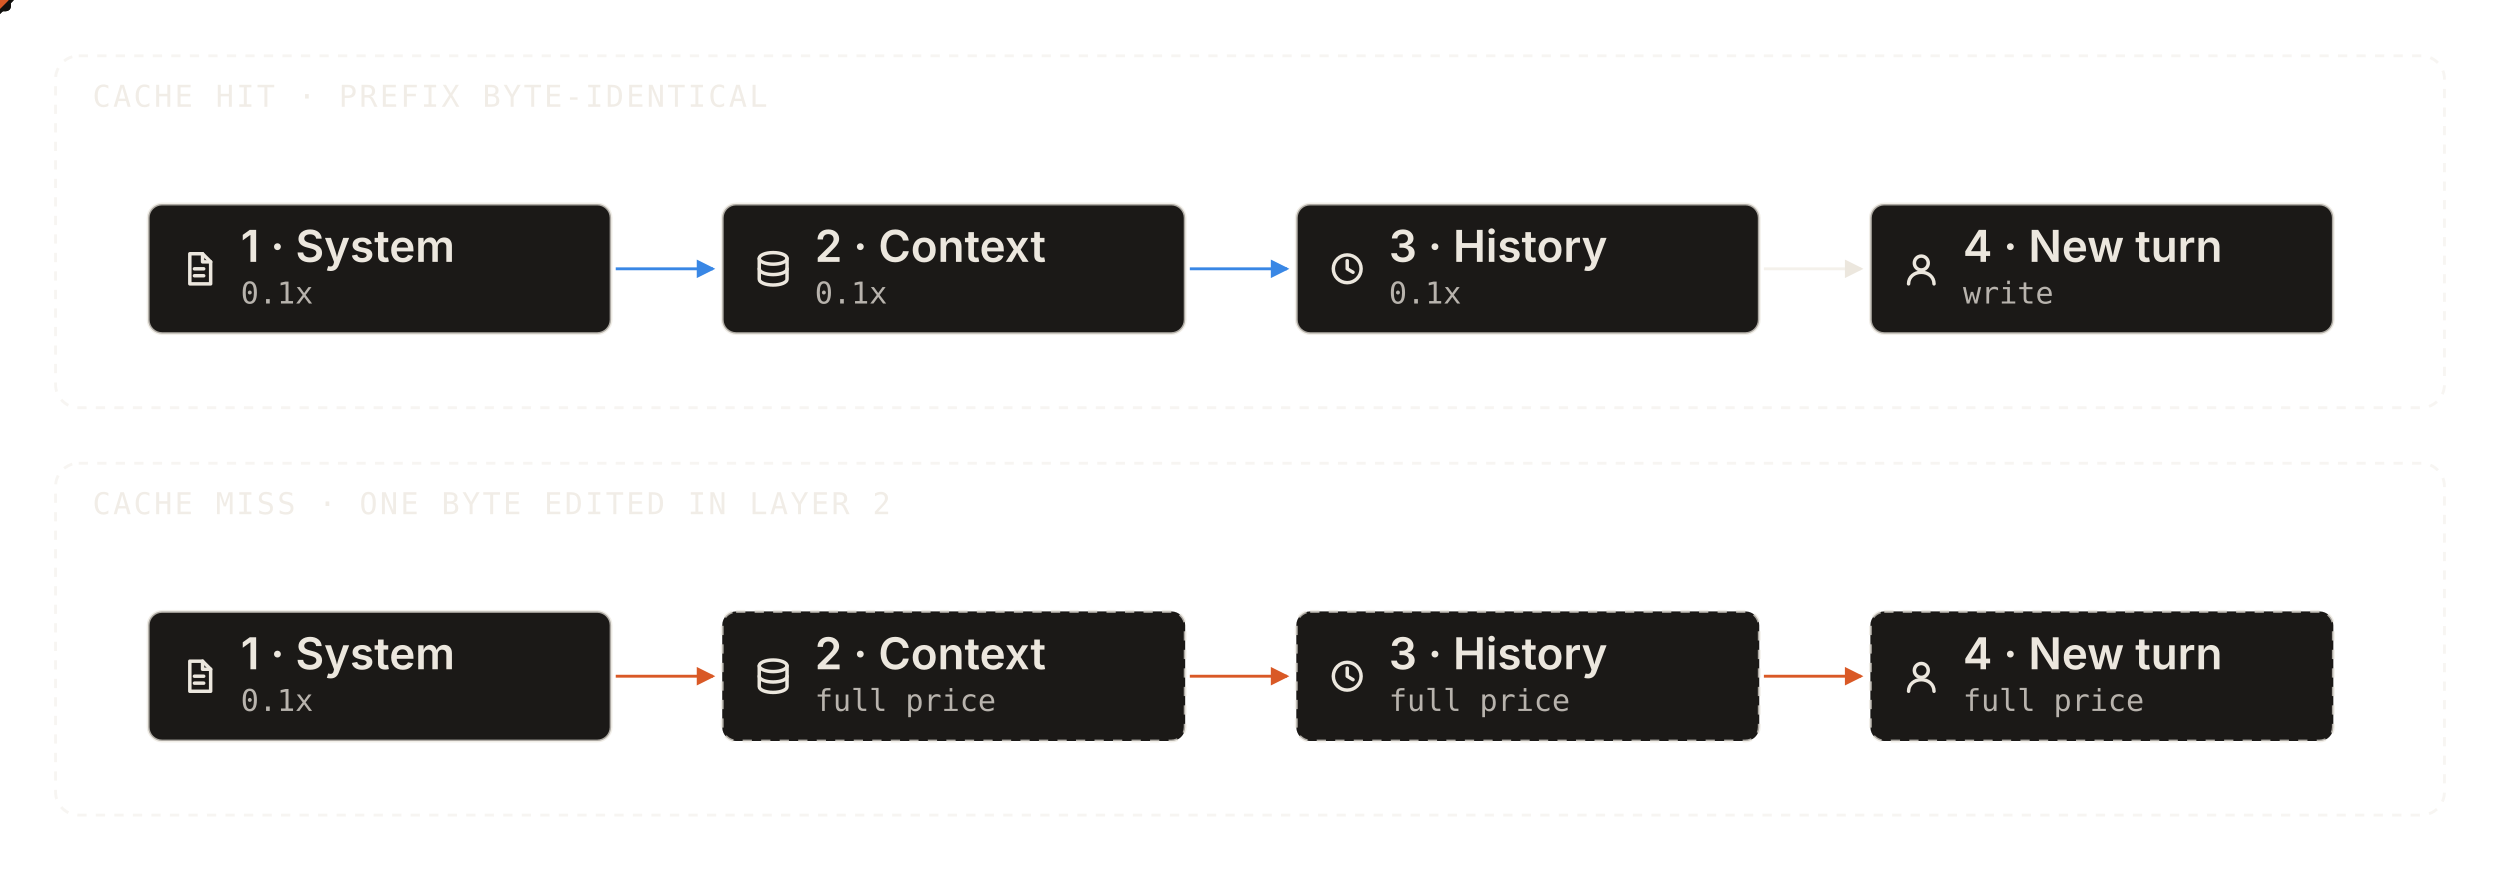
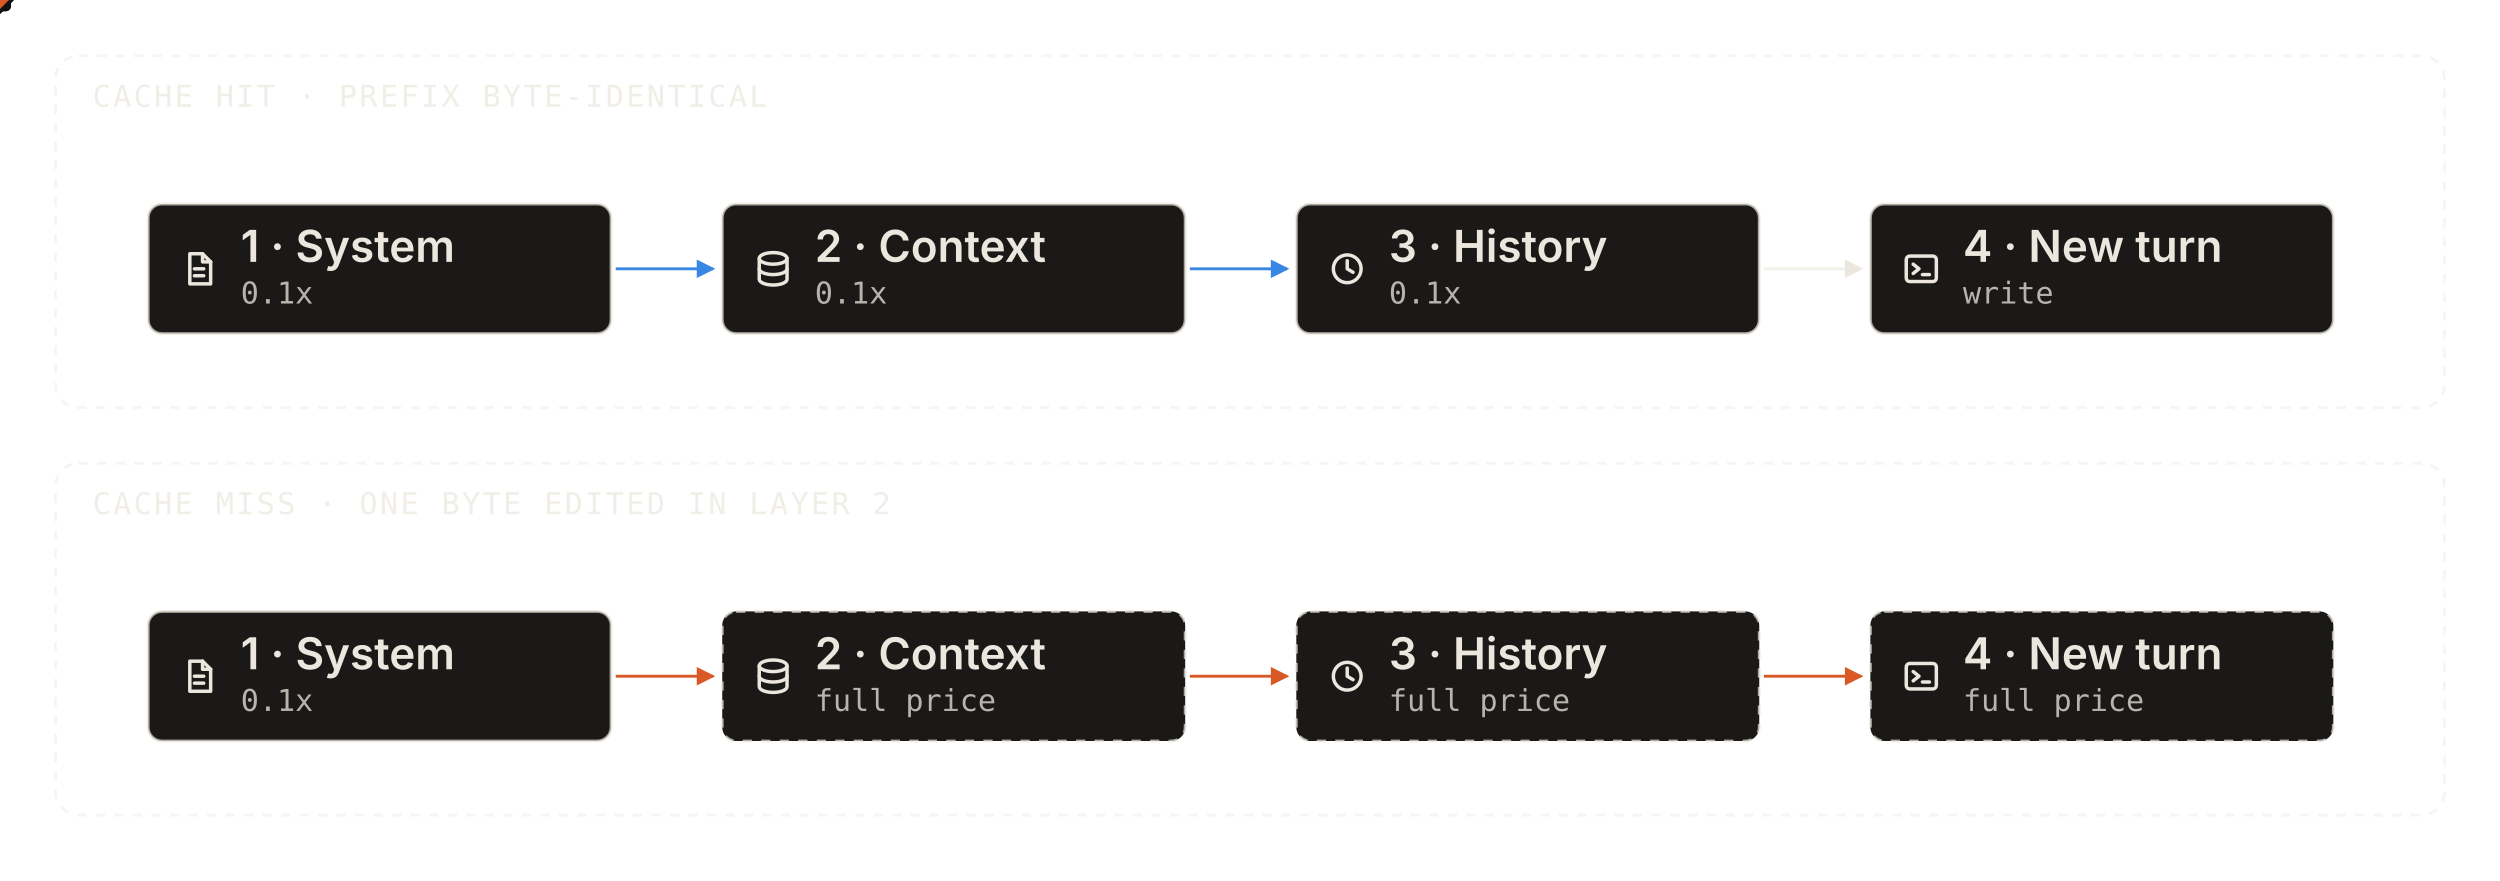
<svg xmlns="http://www.w3.org/2000/svg" viewBox="0 0 1080 380" width="960" height="338" color="#ece7de" font-family="ui-sans-serif, system-ui, -apple-system, 'Segoe UI', Inter, Helvetica, Arial, sans-serif" role="img" aria-label="Two rows of four layers: system, context, history, new turn. On a cache hit the prefix is byte-identical and the first three layers are read at 0.1x, only the new turn is written. On a miss, one byte edited in layer 2 means context, history and the new turn are all recomputed at full price.">
  <style>text{user-select:none}</style>
  <g transform="translate(0,0)">
    <defs>
      <marker id="chm-head" markerWidth="8" markerHeight="8" refX="7" refY="4" orient="auto-start-reverse" markerUnits="userSpaceOnUse">
        <path d="M0,0 L8,4 L0,8 z" fill="currentColor" />
      </marker>
      <marker id="chm-head-accent" markerWidth="8" markerHeight="8" refX="7" refY="4" orient="auto-start-reverse" markerUnits="userSpaceOnUse">
        <path d="M0,0 L8,4 L0,8 z" fill="#199e70" />
      </marker>
      <marker id="chm-head-request" markerWidth="8" markerHeight="8" refX="7" refY="4" orient="auto-start-reverse" markerUnits="userSpaceOnUse">
        <path d="M0,0 L8,4 L0,8 z" fill="#3987e5" />
      </marker>
      <marker id="chm-head-response" markerWidth="8" markerHeight="8" refX="7" refY="4" orient="auto-start-reverse" markerUnits="userSpaceOnUse">
        <path d="M0,0 L8,4 L0,8 z" fill="#199e70" />
      </marker>
      <marker id="chm-head-change" markerWidth="8" markerHeight="8" refX="7" refY="4" orient="auto-start-reverse" markerUnits="userSpaceOnUse">
        <path d="M0,0 L8,4 L0,8 z" fill="#d95926" />
      </marker>
    </defs>
    <g data-uipack="group">
      <g class="uipack__group-frame">
        <rect x="24" y="24" width="1032" height="152" rx="10" fill="none" stroke="currentColor" stroke-opacity="0.4" stroke-width="1.25" stroke-dasharray="4 4" />
        <text x="40" y="46" font-size="13" font-family="ui-monospace, SFMono-Regular, Menlo, Consolas, monospace" letter-spacing=".08em" fill="currentColor" fill-opacity="0.75">CACHE HIT · PREFIX BYTE-IDENTICAL</text>
      </g>
      <g>
        <g data-uipack="node">
          <rect x="64" y="88" width="200" height="56" rx="6" fill="#1b1917" stroke="currentColor" stroke-opacity="0.7" stroke-width="1.25" />
          <path class="uipack__touch-target" d="M 64 88 h 200 v 56 h -200 Z" fill="transparent" stroke="none" aria-hidden="true" />
          <g transform="translate(78, 108)" fill="none" stroke="currentColor" stroke-width="1.5" stroke-linecap="round" stroke-linejoin="round">
            <path d="M4 1.5h5.5L13 5v9.5H4z" />
            <path d="M9.5 1.5V5H13M6 8h4M6 11h4" />
          </g>
          <text x="104" y="113" text-anchor="start" font-size="19" font-weight="600" fill="currentColor">1 · System</text>
          <text x="104" y="131" text-anchor="start" font-size="13" font-family="ui-monospace, SFMono-Regular, Menlo, Consolas, monospace" fill="currentColor" fill-opacity="0.75">0.1x</text>
        </g>
      </g>
      <g>
        <path data-uipack="connector" data-kind="request" d="M266,116 L308,116" fill="none" stroke="#3987e5" stroke-opacity="1" stroke-width="1.25" marker-end="url(#chm-head-request)" />
        <g data-uipack="packet" data-kind="request">
          <g>
            <rect x="-4" y="-4" width="8" height="8" rx="1.5" fill="#3987e5" stroke="#12110f" stroke-width="1.5" />
            <animateTransform attributeName="transform" type="scale" dur="1.4s" begin="-0.4s" repeatCount="indefinite" calcMode="spline" values="0;1.2;1;1;0" keyTimes="0;0.12;0.2;0.8;1" keySplines="0.2 0.9 0.3 1;0.4 0 0.6 1;0 0 1 1;0.6 0 0.9 0.4" />
          </g>
          <animateMotion dur="1.4s" begin="-0.4s" repeatCount="indefinite" path="M270,116 L300,116" calcMode="linear" />
        </g>
        <g data-uipack="node">
          <rect x="312" y="88" width="200" height="56" rx="6" fill="#1b1917" stroke="currentColor" stroke-opacity="0.7" stroke-width="1.25" />
          <path class="uipack__touch-target" d="M 312 88 h 200 v 56 h -200 Z" fill="transparent" stroke="none" aria-hidden="true" />
          <g transform="translate(326, 108)" fill="none" stroke="currentColor" stroke-width="1.5" stroke-linecap="round" stroke-linejoin="round">
            <ellipse cx="8" cy="3.5" rx="6" ry="2.5" />
            <path d="M2 3.5v9c0 1.4 2.7 2.5 6 2.5s6-1.1 6-2.5v-9" />
            <path d="M2 8c0 1.4 2.7 2.5 6 2.5s6-1.1 6-2.5" />
          </g>
          <text x="352" y="113" text-anchor="start" font-size="19" font-weight="600" fill="currentColor">2 · Context</text>
          <text x="352" y="131" text-anchor="start" font-size="13" font-family="ui-monospace, SFMono-Regular, Menlo, Consolas, monospace" fill="currentColor" fill-opacity="0.75">0.1x</text>
        </g>
      </g>
      <g>
        <path data-uipack="connector" data-kind="request" d="M514,116 L556,116" fill="none" stroke="#3987e5" stroke-opacity="1" stroke-width="1.25" marker-end="url(#chm-head-request)" />
        <g data-uipack="packet" data-kind="request">
          <g>
            <rect x="-4" y="-4" width="8" height="8" rx="1.5" fill="#3987e5" stroke="#12110f" stroke-width="1.5" />
            <animateTransform attributeName="transform" type="scale" dur="1.4s" begin="-0.8s" repeatCount="indefinite" calcMode="spline" values="0;1.2;1;1;0" keyTimes="0;0.12;0.2;0.8;1" keySplines="0.2 0.9 0.3 1;0.4 0 0.6 1;0 0 1 1;0.6 0 0.9 0.4" />
          </g>
          <animateMotion dur="1.4s" begin="-0.8s" repeatCount="indefinite" path="M518,116 L548,116" calcMode="linear" />
        </g>
        <g data-uipack="node">
          <rect x="560" y="88" width="200" height="56" rx="6" fill="#1b1917" stroke="currentColor" stroke-opacity="0.7" stroke-width="1.25" />
          <path class="uipack__touch-target" d="M 560 88 h 200 v 56 h -200 Z" fill="transparent" stroke="none" aria-hidden="true" />
          <g transform="translate(574, 108)" fill="none" stroke="currentColor" stroke-width="1.5" stroke-linecap="round" stroke-linejoin="round">
            <circle cx="8" cy="8" r="6" />
            <path d="M8 4.5V8l2.5 1.5" />
          </g>
          <text x="600" y="113" text-anchor="start" font-size="19" font-weight="600" fill="currentColor">3 · History</text>
          <text x="600" y="131" text-anchor="start" font-size="13" font-family="ui-monospace, SFMono-Regular, Menlo, Consolas, monospace" fill="currentColor" fill-opacity="0.75">0.1x</text>
        </g>
      </g>
      <g>
        <path data-uipack="connector" d="M762,116 L804,116" fill="none" stroke="currentColor" stroke-opacity="0.6" stroke-width="1.25" marker-end="url(#chm-head)" />
        <g data-uipack="packet">
          <g>
            <circle cx="0" cy="0" r="4" fill="currentColor" stroke="#12110f" stroke-width="1.5" />
            <animateTransform attributeName="transform" type="scale" dur="1.4s" begin="-1.2s" repeatCount="indefinite" calcMode="spline" values="0;1.2;1;1;0" keyTimes="0;0.12;0.2;0.8;1" keySplines="0.2 0.9 0.3 1;0.4 0 0.6 1;0 0 1 1;0.6 0 0.9 0.4" />
          </g>
          <animateMotion dur="1.4s" begin="-1.2s" repeatCount="indefinite" path="M766,116 L796,116" calcMode="linear" />
        </g>
        <g data-uipack="node">
          <rect x="808" y="88" width="200" height="56" rx="6" fill="#1b1917" stroke="currentColor" stroke-opacity="0.7" stroke-width="1.25" />
          <path class="uipack__touch-target" d="M 808 88 h 200 v 56 h -200 Z" fill="transparent" stroke="none" aria-hidden="true" />
          <g transform="translate(822, 108)" fill="none" stroke="currentColor" stroke-width="1.5" stroke-linecap="round" stroke-linejoin="round">
-             <circle cx="8" cy="5.5" r="3" />
-             <path d="M2.5 14.5c0-3 2.5-5 5.5-5s5.5 2 5.5 5" />
+             <rect x="1.5" y="2.5" width="13" height="11" rx="1.5" />
+             <path d="M4.5 6l2.5 2-2.5 2M8.5 10.5h3" />
          </g>
          <text x="848" y="113" text-anchor="start" font-size="19" font-weight="600" fill="currentColor">4 · New turn</text>
          <text x="848" y="131" text-anchor="start" font-size="13" font-family="ui-monospace, SFMono-Regular, Menlo, Consolas, monospace" fill="currentColor" fill-opacity="0.75">write</text>
        </g>
      </g>
    </g>
    <g data-uipack="group">
      <g class="uipack__group-frame">
        <rect x="24" y="200" width="1032" height="152" rx="10" fill="none" stroke="currentColor" stroke-opacity="0.4" stroke-width="1.25" stroke-dasharray="4 4" />
        <text x="40" y="222" font-size="13" font-family="ui-monospace, SFMono-Regular, Menlo, Consolas, monospace" letter-spacing=".08em" fill="currentColor" fill-opacity="0.75">CACHE MISS · ONE BYTE EDITED IN LAYER 2</text>
      </g>
      <g>
        <g data-uipack="node">
          <rect x="64" y="264" width="200" height="56" rx="6" fill="#1b1917" stroke="currentColor" stroke-opacity="0.7" stroke-width="1.25" />
          <path class="uipack__touch-target" d="M 64 264 h 200 v 56 h -200 Z" fill="transparent" stroke="none" aria-hidden="true" />
          <g transform="translate(78, 284)" fill="none" stroke="currentColor" stroke-width="1.5" stroke-linecap="round" stroke-linejoin="round">
            <path d="M4 1.5h5.5L13 5v9.5H4z" />
            <path d="M9.5 1.5V5H13M6 8h4M6 11h4" />
          </g>
          <text x="104" y="289" text-anchor="start" font-size="19" font-weight="600" fill="currentColor">1 · System</text>
          <text x="104" y="307" text-anchor="start" font-size="13" font-family="ui-monospace, SFMono-Regular, Menlo, Consolas, monospace" fill="currentColor" fill-opacity="0.75">0.1x</text>
        </g>
      </g>
      <g>
        <path data-uipack="connector" data-kind="change" d="M266,292 L308,292" fill="none" stroke="#d95926" stroke-opacity="1" stroke-width="1.25" marker-end="url(#chm-head-change)" />
        <g data-uipack="packet" data-kind="change">
          <g>
            <path d="M0,-4.8 L4.8,0 L0,4.8 L-4.8,0 Z" fill="#d95926" stroke="#12110f" stroke-width="1.5" />
            <animateTransform attributeName="transform" type="scale" dur="1.4s" begin="-0.4s" repeatCount="indefinite" calcMode="spline" values="0;1.2;1;1;0" keyTimes="0;0.12;0.2;0.8;1" keySplines="0.2 0.9 0.3 1;0.4 0 0.6 1;0 0 1 1;0.6 0 0.9 0.4" />
          </g>
          <animateMotion dur="1.4s" begin="-0.4s" repeatCount="indefinite" path="M270,292 L300,292" calcMode="linear" />
        </g>
        <g data-uipack="node">
          <rect x="312" y="264" width="200" height="56" rx="6" fill="#1b1917" stroke="currentColor" stroke-opacity="0.7" stroke-width="1.25" stroke-dasharray="4 4" />
          <path class="uipack__touch-target" d="M 312 264 h 200 v 56 h -200 Z" fill="transparent" stroke="none" aria-hidden="true" />
          <g transform="translate(326, 284)" fill="none" stroke="currentColor" stroke-width="1.5" stroke-linecap="round" stroke-linejoin="round">
            <ellipse cx="8" cy="3.5" rx="6" ry="2.5" />
            <path d="M2 3.5v9c0 1.4 2.7 2.5 6 2.5s6-1.1 6-2.5v-9" />
            <path d="M2 8c0 1.4 2.7 2.5 6 2.5s6-1.1 6-2.5" />
          </g>
          <text x="352" y="289" text-anchor="start" font-size="19" font-weight="600" fill="currentColor">2 · Context</text>
          <text x="352" y="307" text-anchor="start" font-size="13" font-family="ui-monospace, SFMono-Regular, Menlo, Consolas, monospace" fill="currentColor" fill-opacity="0.75">full price</text>
        </g>
      </g>
      <g>
        <path data-uipack="connector" data-kind="change" d="M514,292 L556,292" fill="none" stroke="#d95926" stroke-opacity="1" stroke-width="1.25" marker-end="url(#chm-head-change)" />
        <g data-uipack="packet" data-kind="change">
          <g>
            <path d="M0,-4.8 L4.8,0 L0,4.8 L-4.8,0 Z" fill="#d95926" stroke="#12110f" stroke-width="1.5" />
            <animateTransform attributeName="transform" type="scale" dur="1.4s" begin="-0.8s" repeatCount="indefinite" calcMode="spline" values="0;1.2;1;1;0" keyTimes="0;0.12;0.2;0.8;1" keySplines="0.2 0.9 0.3 1;0.4 0 0.6 1;0 0 1 1;0.6 0 0.9 0.4" />
          </g>
          <animateMotion dur="1.4s" begin="-0.8s" repeatCount="indefinite" path="M518,292 L548,292" calcMode="linear" />
        </g>
        <g data-uipack="node">
          <rect x="560" y="264" width="200" height="56" rx="6" fill="#1b1917" stroke="currentColor" stroke-opacity="0.7" stroke-width="1.25" stroke-dasharray="4 4" />
          <path class="uipack__touch-target" d="M 560 264 h 200 v 56 h -200 Z" fill="transparent" stroke="none" aria-hidden="true" />
          <g transform="translate(574, 284)" fill="none" stroke="currentColor" stroke-width="1.5" stroke-linecap="round" stroke-linejoin="round">
            <circle cx="8" cy="8" r="6" />
            <path d="M8 4.5V8l2.5 1.5" />
          </g>
          <text x="600" y="289" text-anchor="start" font-size="19" font-weight="600" fill="currentColor">3 · History</text>
          <text x="600" y="307" text-anchor="start" font-size="13" font-family="ui-monospace, SFMono-Regular, Menlo, Consolas, monospace" fill="currentColor" fill-opacity="0.75">full price</text>
        </g>
      </g>
      <g>
        <path data-uipack="connector" data-kind="change" d="M762,292 L804,292" fill="none" stroke="#d95926" stroke-opacity="1" stroke-width="1.25" marker-end="url(#chm-head-change)" />
        <g data-uipack="packet" data-kind="change">
          <g>
            <path d="M0,-4.8 L4.8,0 L0,4.8 L-4.8,0 Z" fill="#d95926" stroke="#12110f" stroke-width="1.5" />
            <animateTransform attributeName="transform" type="scale" dur="1.4s" begin="-1.2s" repeatCount="indefinite" calcMode="spline" values="0;1.2;1;1;0" keyTimes="0;0.12;0.2;0.8;1" keySplines="0.2 0.9 0.3 1;0.4 0 0.6 1;0 0 1 1;0.6 0 0.9 0.4" />
          </g>
          <animateMotion dur="1.4s" begin="-1.2s" repeatCount="indefinite" path="M766,292 L796,292" calcMode="linear" />
        </g>
        <g data-uipack="node">
          <rect x="808" y="264" width="200" height="56" rx="6" fill="#1b1917" stroke="currentColor" stroke-opacity="0.7" stroke-width="1.25" stroke-dasharray="4 4" />
          <path class="uipack__touch-target" d="M 808 264 h 200 v 56 h -200 Z" fill="transparent" stroke="none" aria-hidden="true" />
          <g transform="translate(822, 284)" fill="none" stroke="currentColor" stroke-width="1.5" stroke-linecap="round" stroke-linejoin="round">
-             <circle cx="8" cy="5.5" r="3" />
-             <path d="M2.5 14.5c0-3 2.5-5 5.5-5s5.5 2 5.5 5" />
+             <rect x="1.5" y="2.5" width="13" height="11" rx="1.5" />
+             <path d="M4.5 6l2.5 2-2.5 2M8.5 10.5h3" />
          </g>
          <text x="848" y="289" text-anchor="start" font-size="19" font-weight="600" fill="currentColor">4 · New turn</text>
          <text x="848" y="307" text-anchor="start" font-size="13" font-family="ui-monospace, SFMono-Regular, Menlo, Consolas, monospace" fill="currentColor" fill-opacity="0.75">full price</text>
        </g>
      </g>
    </g>
  </g>
</svg>
